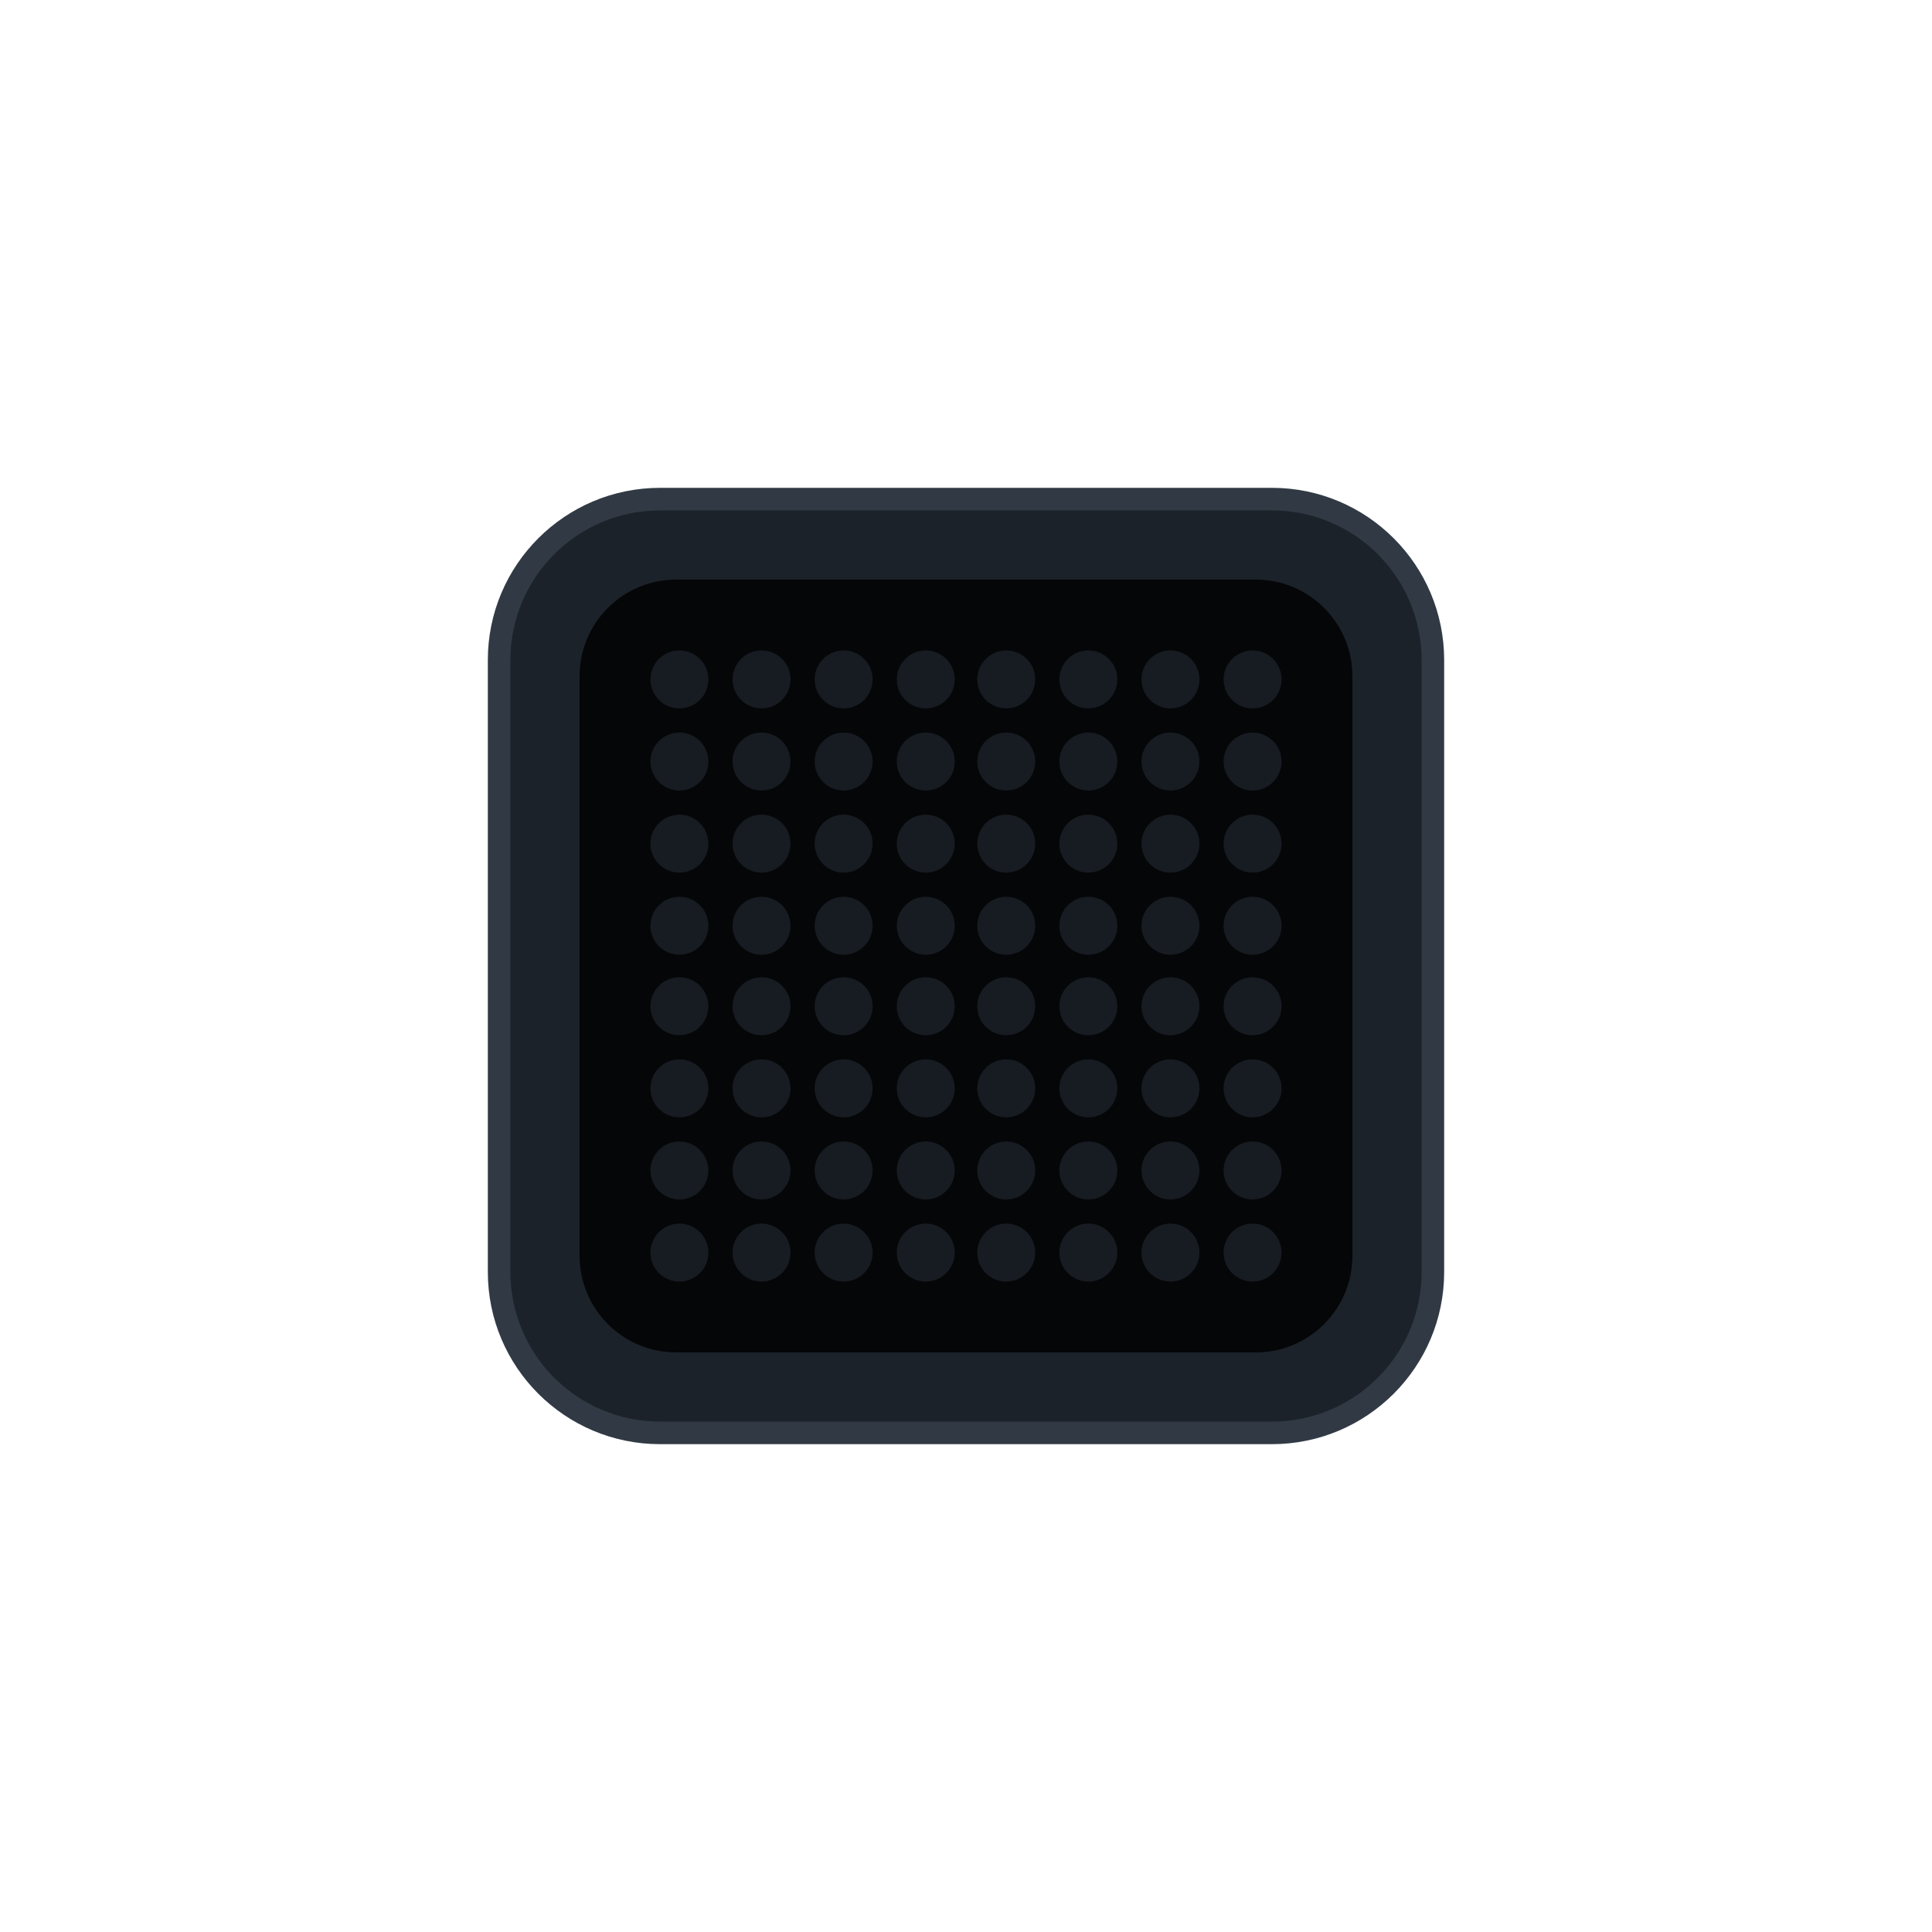
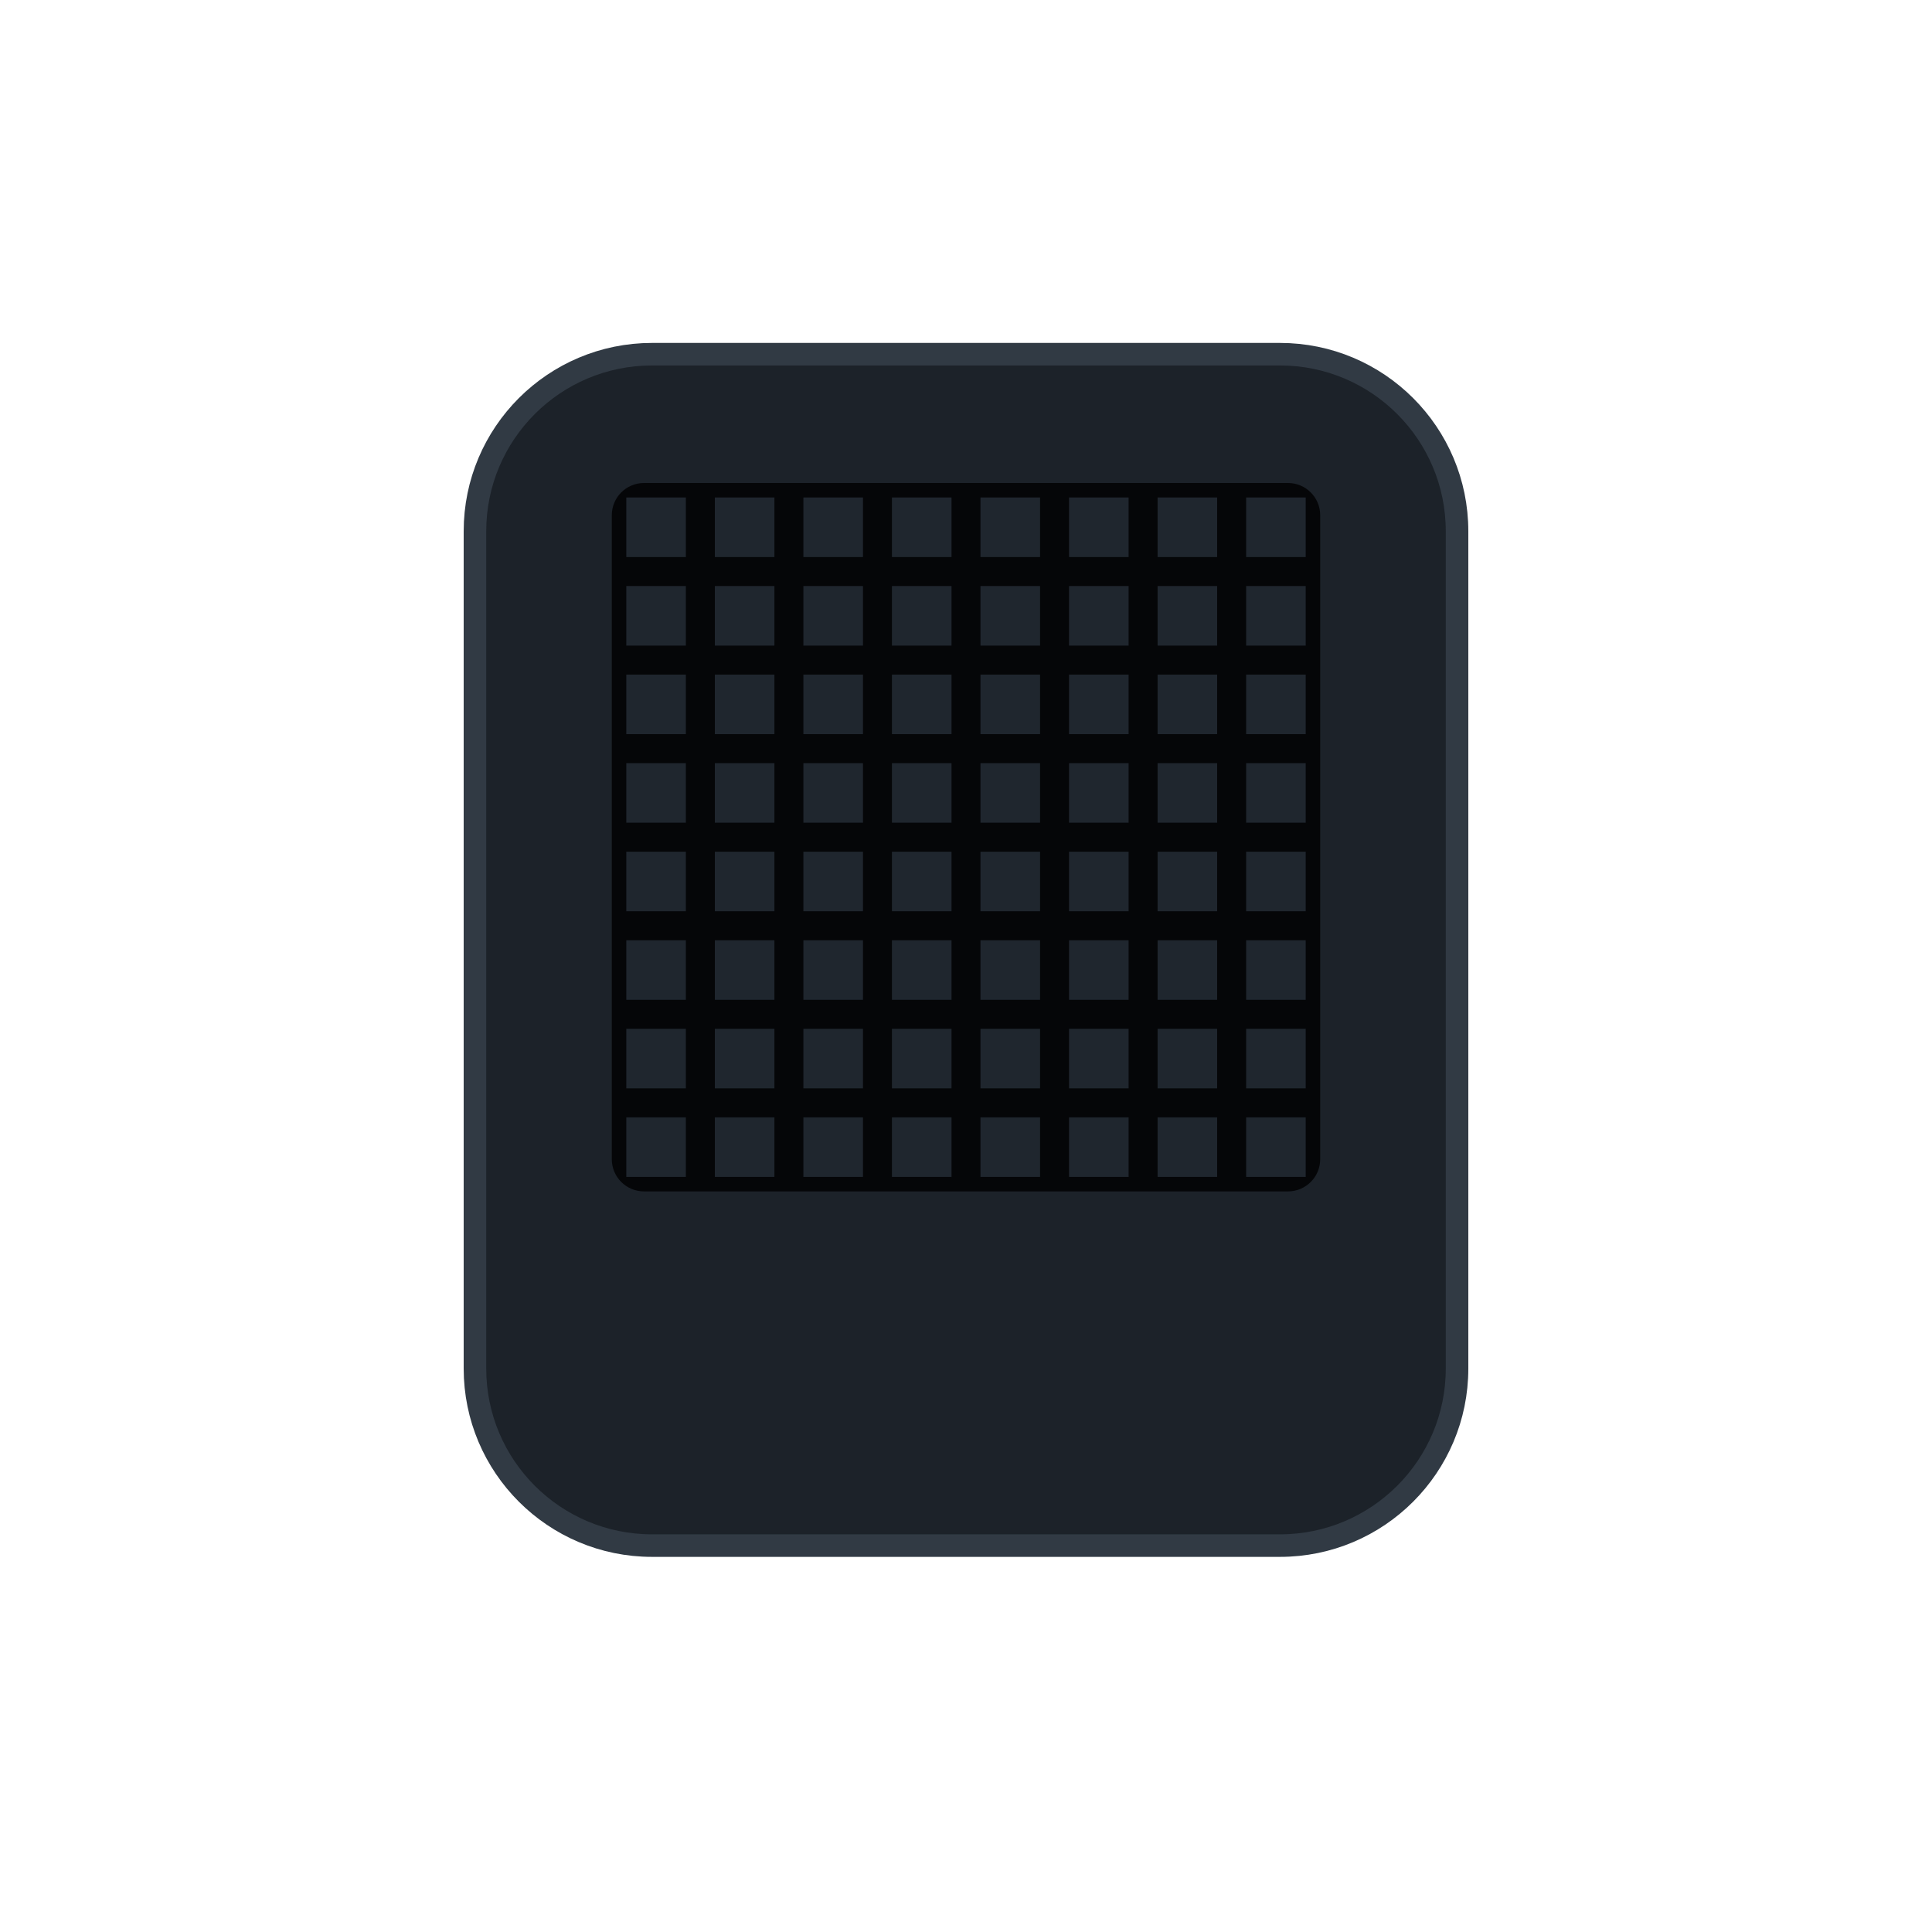
<svg xmlns="http://www.w3.org/2000/svg" viewBox="0 0 120 120">
-   <rect x="31" y="31" width="58" height="58" rx="10" fill="#1c2229" stroke="#313a44" stroke-width="1.4" />
-   <rect x="36" y="36" width="48" height="48" rx="6" fill="#050608" />
-   <circle cx="42.2" cy="42.2" r="1.8" fill="#171c22" />
-   <circle cx="47.3" cy="42.2" r="1.8" fill="#171c22" />
-   <circle cx="52.4" cy="42.2" r="1.8" fill="#171c22" />
-   <circle cx="57.5" cy="42.2" r="1.8" fill="#171c22" />
-   <circle cx="62.5" cy="42.2" r="1.8" fill="#171c22" />
-   <circle cx="67.6" cy="42.2" r="1.8" fill="#171c22" />
-   <circle cx="72.7" cy="42.2" r="1.8" fill="#171c22" />
-   <circle cx="77.8" cy="42.2" r="1.8" fill="#171c22" />
-   <circle cx="42.2" cy="47.3" r="1.8" fill="#171c22" />
-   <circle cx="47.3" cy="47.3" r="1.8" fill="#171c22" />
-   <circle cx="52.4" cy="47.3" r="1.8" fill="#171c22" />
-   <circle cx="57.5" cy="47.3" r="1.8" fill="#171c22" />
-   <circle cx="62.5" cy="47.3" r="1.8" fill="#171c22" />
-   <circle cx="67.6" cy="47.3" r="1.8" fill="#171c22" />
-   <circle cx="72.7" cy="47.3" r="1.8" fill="#171c22" />
-   <circle cx="77.8" cy="47.3" r="1.8" fill="#171c22" />
-   <circle cx="42.2" cy="52.4" r="1.8" fill="#171c22" />
-   <circle cx="47.3" cy="52.4" r="1.8" fill="#171c22" />
-   <circle cx="52.4" cy="52.4" r="1.8" fill="#171c22" />
-   <circle cx="57.5" cy="52.4" r="1.8" fill="#171c22" />
-   <circle cx="62.5" cy="52.4" r="1.8" fill="#171c22" />
-   <circle cx="67.6" cy="52.4" r="1.8" fill="#171c22" />
-   <circle cx="72.7" cy="52.4" r="1.8" fill="#171c22" />
-   <circle cx="77.8" cy="52.4" r="1.8" fill="#171c22" />
-   <circle cx="42.2" cy="57.5" r="1.8" fill="#171c22" />
-   <circle cx="47.3" cy="57.5" r="1.8" fill="#171c22" />
-   <circle cx="52.4" cy="57.5" r="1.8" fill="#171c22" />
-   <circle cx="57.5" cy="57.5" r="1.8" fill="#171c22" />
-   <circle cx="62.5" cy="57.5" r="1.8" fill="#171c22" />
-   <circle cx="67.6" cy="57.5" r="1.8" fill="#171c22" />
-   <circle cx="72.7" cy="57.5" r="1.8" fill="#171c22" />
-   <circle cx="77.8" cy="57.5" r="1.8" fill="#171c22" />
-   <circle cx="42.2" cy="62.5" r="1.8" fill="#171c22" />
-   <circle cx="47.3" cy="62.5" r="1.8" fill="#171c22" />
-   <circle cx="52.4" cy="62.5" r="1.8" fill="#171c22" />
-   <circle cx="57.5" cy="62.5" r="1.8" fill="#171c22" />
-   <circle cx="62.5" cy="62.5" r="1.8" fill="#171c22" />
-   <circle cx="67.6" cy="62.5" r="1.8" fill="#171c22" />
-   <circle cx="72.7" cy="62.5" r="1.8" fill="#171c22" />
-   <circle cx="77.8" cy="62.5" r="1.8" fill="#171c22" />
-   <circle cx="42.2" cy="67.6" r="1.8" fill="#171c22" />
-   <circle cx="47.3" cy="67.6" r="1.8" fill="#171c22" />
-   <circle cx="52.4" cy="67.6" r="1.8" fill="#171c22" />
-   <circle cx="57.5" cy="67.6" r="1.8" fill="#171c22" />
-   <circle cx="62.5" cy="67.6" r="1.8" fill="#171c22" />
-   <circle cx="67.6" cy="67.6" r="1.8" fill="#171c22" />
-   <circle cx="72.7" cy="67.6" r="1.8" fill="#171c22" />
-   <circle cx="77.8" cy="67.6" r="1.8" fill="#171c22" />
-   <circle cx="42.2" cy="72.7" r="1.8" fill="#171c22" />
-   <circle cx="47.3" cy="72.7" r="1.8" fill="#171c22" />
-   <circle cx="52.4" cy="72.7" r="1.8" fill="#171c22" />
-   <circle cx="57.5" cy="72.7" r="1.8" fill="#171c22" />
-   <circle cx="62.5" cy="72.7" r="1.8" fill="#171c22" />
-   <circle cx="67.6" cy="72.7" r="1.8" fill="#171c22" />
-   <circle cx="72.7" cy="72.7" r="1.8" fill="#171c22" />
-   <circle cx="77.8" cy="72.7" r="1.8" fill="#171c22" />
-   <circle cx="42.2" cy="77.8" r="1.8" fill="#171c22" />
-   <circle cx="47.3" cy="77.8" r="1.8" fill="#171c22" />
-   <circle cx="52.4" cy="77.8" r="1.8" fill="#171c22" />
-   <circle cx="57.5" cy="77.8" r="1.8" fill="#171c22" />
-   <circle cx="62.5" cy="77.8" r="1.8" fill="#171c22" />
-   <circle cx="67.6" cy="77.8" r="1.8" fill="#171c22" />
-   <circle cx="72.7" cy="77.8" r="1.8" fill="#171c22" />
-   <circle cx="77.8" cy="77.8" r="1.8" fill="#171c22" />
+   <rect x="29.5" y="22" width="61" height="74" rx="11" fill="#1c2229" stroke="#313a44" stroke-width="1.4" />
+   <rect x="38" y="30" width="44" height="44" rx="2" fill="#050608" />
+   <rect x="38.90" y="30.90" width="3.70" height="3.70" fill="#1f262e" />
+   <rect x="44.40" y="30.90" width="3.70" height="3.70" fill="#1f262e" />
+   <rect x="49.90" y="30.90" width="3.70" height="3.70" fill="#1f262e" />
+   <rect x="55.40" y="30.90" width="3.70" height="3.70" fill="#1f262e" />
+   <rect x="60.90" y="30.90" width="3.70" height="3.70" fill="#1f262e" />
+   <rect x="66.40" y="30.90" width="3.70" height="3.70" fill="#1f262e" />
+   <rect x="71.90" y="30.90" width="3.70" height="3.70" fill="#1f262e" />
+   <rect x="77.40" y="30.90" width="3.70" height="3.70" fill="#1f262e" />
+   <rect x="38.90" y="36.40" width="3.70" height="3.70" fill="#1f262e" />
+   <rect x="44.40" y="36.40" width="3.70" height="3.70" fill="#1f262e" />
+   <rect x="49.90" y="36.40" width="3.70" height="3.70" fill="#1f262e" />
+   <rect x="55.40" y="36.40" width="3.70" height="3.70" fill="#1f262e" />
+   <rect x="60.90" y="36.40" width="3.70" height="3.70" fill="#1f262e" />
+   <rect x="66.40" y="36.40" width="3.70" height="3.70" fill="#1f262e" />
+   <rect x="71.90" y="36.40" width="3.70" height="3.70" fill="#1f262e" />
+   <rect x="77.40" y="36.40" width="3.70" height="3.70" fill="#1f262e" />
+   <rect x="38.90" y="41.90" width="3.70" height="3.70" fill="#1f262e" />
+   <rect x="44.40" y="41.90" width="3.70" height="3.70" fill="#1f262e" />
+   <rect x="49.90" y="41.90" width="3.70" height="3.70" fill="#1f262e" />
+   <rect x="55.40" y="41.90" width="3.70" height="3.70" fill="#1f262e" />
+   <rect x="60.90" y="41.90" width="3.70" height="3.70" fill="#1f262e" />
+   <rect x="66.40" y="41.90" width="3.70" height="3.70" fill="#1f262e" />
+   <rect x="71.90" y="41.90" width="3.70" height="3.70" fill="#1f262e" />
+   <rect x="77.40" y="41.90" width="3.70" height="3.70" fill="#1f262e" />
+   <rect x="38.90" y="47.40" width="3.70" height="3.70" fill="#1f262e" />
+   <rect x="44.40" y="47.40" width="3.70" height="3.70" fill="#1f262e" />
+   <rect x="49.90" y="47.40" width="3.70" height="3.70" fill="#1f262e" />
+   <rect x="55.40" y="47.40" width="3.70" height="3.70" fill="#1f262e" />
+   <rect x="60.90" y="47.40" width="3.70" height="3.70" fill="#1f262e" />
+   <rect x="66.40" y="47.40" width="3.70" height="3.70" fill="#1f262e" />
+   <rect x="71.90" y="47.40" width="3.70" height="3.70" fill="#1f262e" />
+   <rect x="77.40" y="47.40" width="3.70" height="3.70" fill="#1f262e" />
+   <rect x="38.90" y="52.90" width="3.70" height="3.70" fill="#1f262e" />
+   <rect x="44.40" y="52.90" width="3.70" height="3.70" fill="#1f262e" />
+   <rect x="49.90" y="52.90" width="3.70" height="3.70" fill="#1f262e" />
+   <rect x="55.40" y="52.90" width="3.70" height="3.70" fill="#1f262e" />
+   <rect x="60.90" y="52.90" width="3.70" height="3.70" fill="#1f262e" />
+   <rect x="66.40" y="52.90" width="3.70" height="3.70" fill="#1f262e" />
+   <rect x="71.90" y="52.90" width="3.70" height="3.70" fill="#1f262e" />
+   <rect x="77.40" y="52.90" width="3.70" height="3.70" fill="#1f262e" />
+   <rect x="38.90" y="58.40" width="3.70" height="3.70" fill="#1f262e" />
+   <rect x="44.40" y="58.40" width="3.70" height="3.70" fill="#1f262e" />
+   <rect x="49.90" y="58.40" width="3.70" height="3.70" fill="#1f262e" />
+   <rect x="55.40" y="58.40" width="3.70" height="3.70" fill="#1f262e" />
+   <rect x="60.90" y="58.40" width="3.70" height="3.70" fill="#1f262e" />
+   <rect x="66.40" y="58.40" width="3.70" height="3.70" fill="#1f262e" />
+   <rect x="71.90" y="58.40" width="3.70" height="3.70" fill="#1f262e" />
+   <rect x="77.40" y="58.40" width="3.70" height="3.70" fill="#1f262e" />
+   <rect x="38.90" y="63.90" width="3.70" height="3.70" fill="#1f262e" />
+   <rect x="44.40" y="63.90" width="3.70" height="3.70" fill="#1f262e" />
+   <rect x="49.90" y="63.90" width="3.70" height="3.70" fill="#1f262e" />
+   <rect x="55.40" y="63.90" width="3.70" height="3.70" fill="#1f262e" />
+   <rect x="60.90" y="63.90" width="3.70" height="3.70" fill="#1f262e" />
+   <rect x="66.40" y="63.90" width="3.70" height="3.70" fill="#1f262e" />
+   <rect x="71.90" y="63.90" width="3.70" height="3.70" fill="#1f262e" />
+   <rect x="77.40" y="63.90" width="3.70" height="3.70" fill="#1f262e" />
+   <rect x="38.90" y="69.40" width="3.70" height="3.70" fill="#1f262e" />
+   <rect x="44.40" y="69.40" width="3.70" height="3.70" fill="#1f262e" />
+   <rect x="49.90" y="69.40" width="3.70" height="3.70" fill="#1f262e" />
+   <rect x="55.40" y="69.40" width="3.70" height="3.70" fill="#1f262e" />
+   <rect x="60.90" y="69.40" width="3.70" height="3.70" fill="#1f262e" />
+   <rect x="66.40" y="69.40" width="3.70" height="3.70" fill="#1f262e" />
+   <rect x="71.90" y="69.40" width="3.70" height="3.70" fill="#1f262e" />
+   <rect x="77.40" y="69.40" width="3.70" height="3.70" fill="#1f262e" />
</svg>
